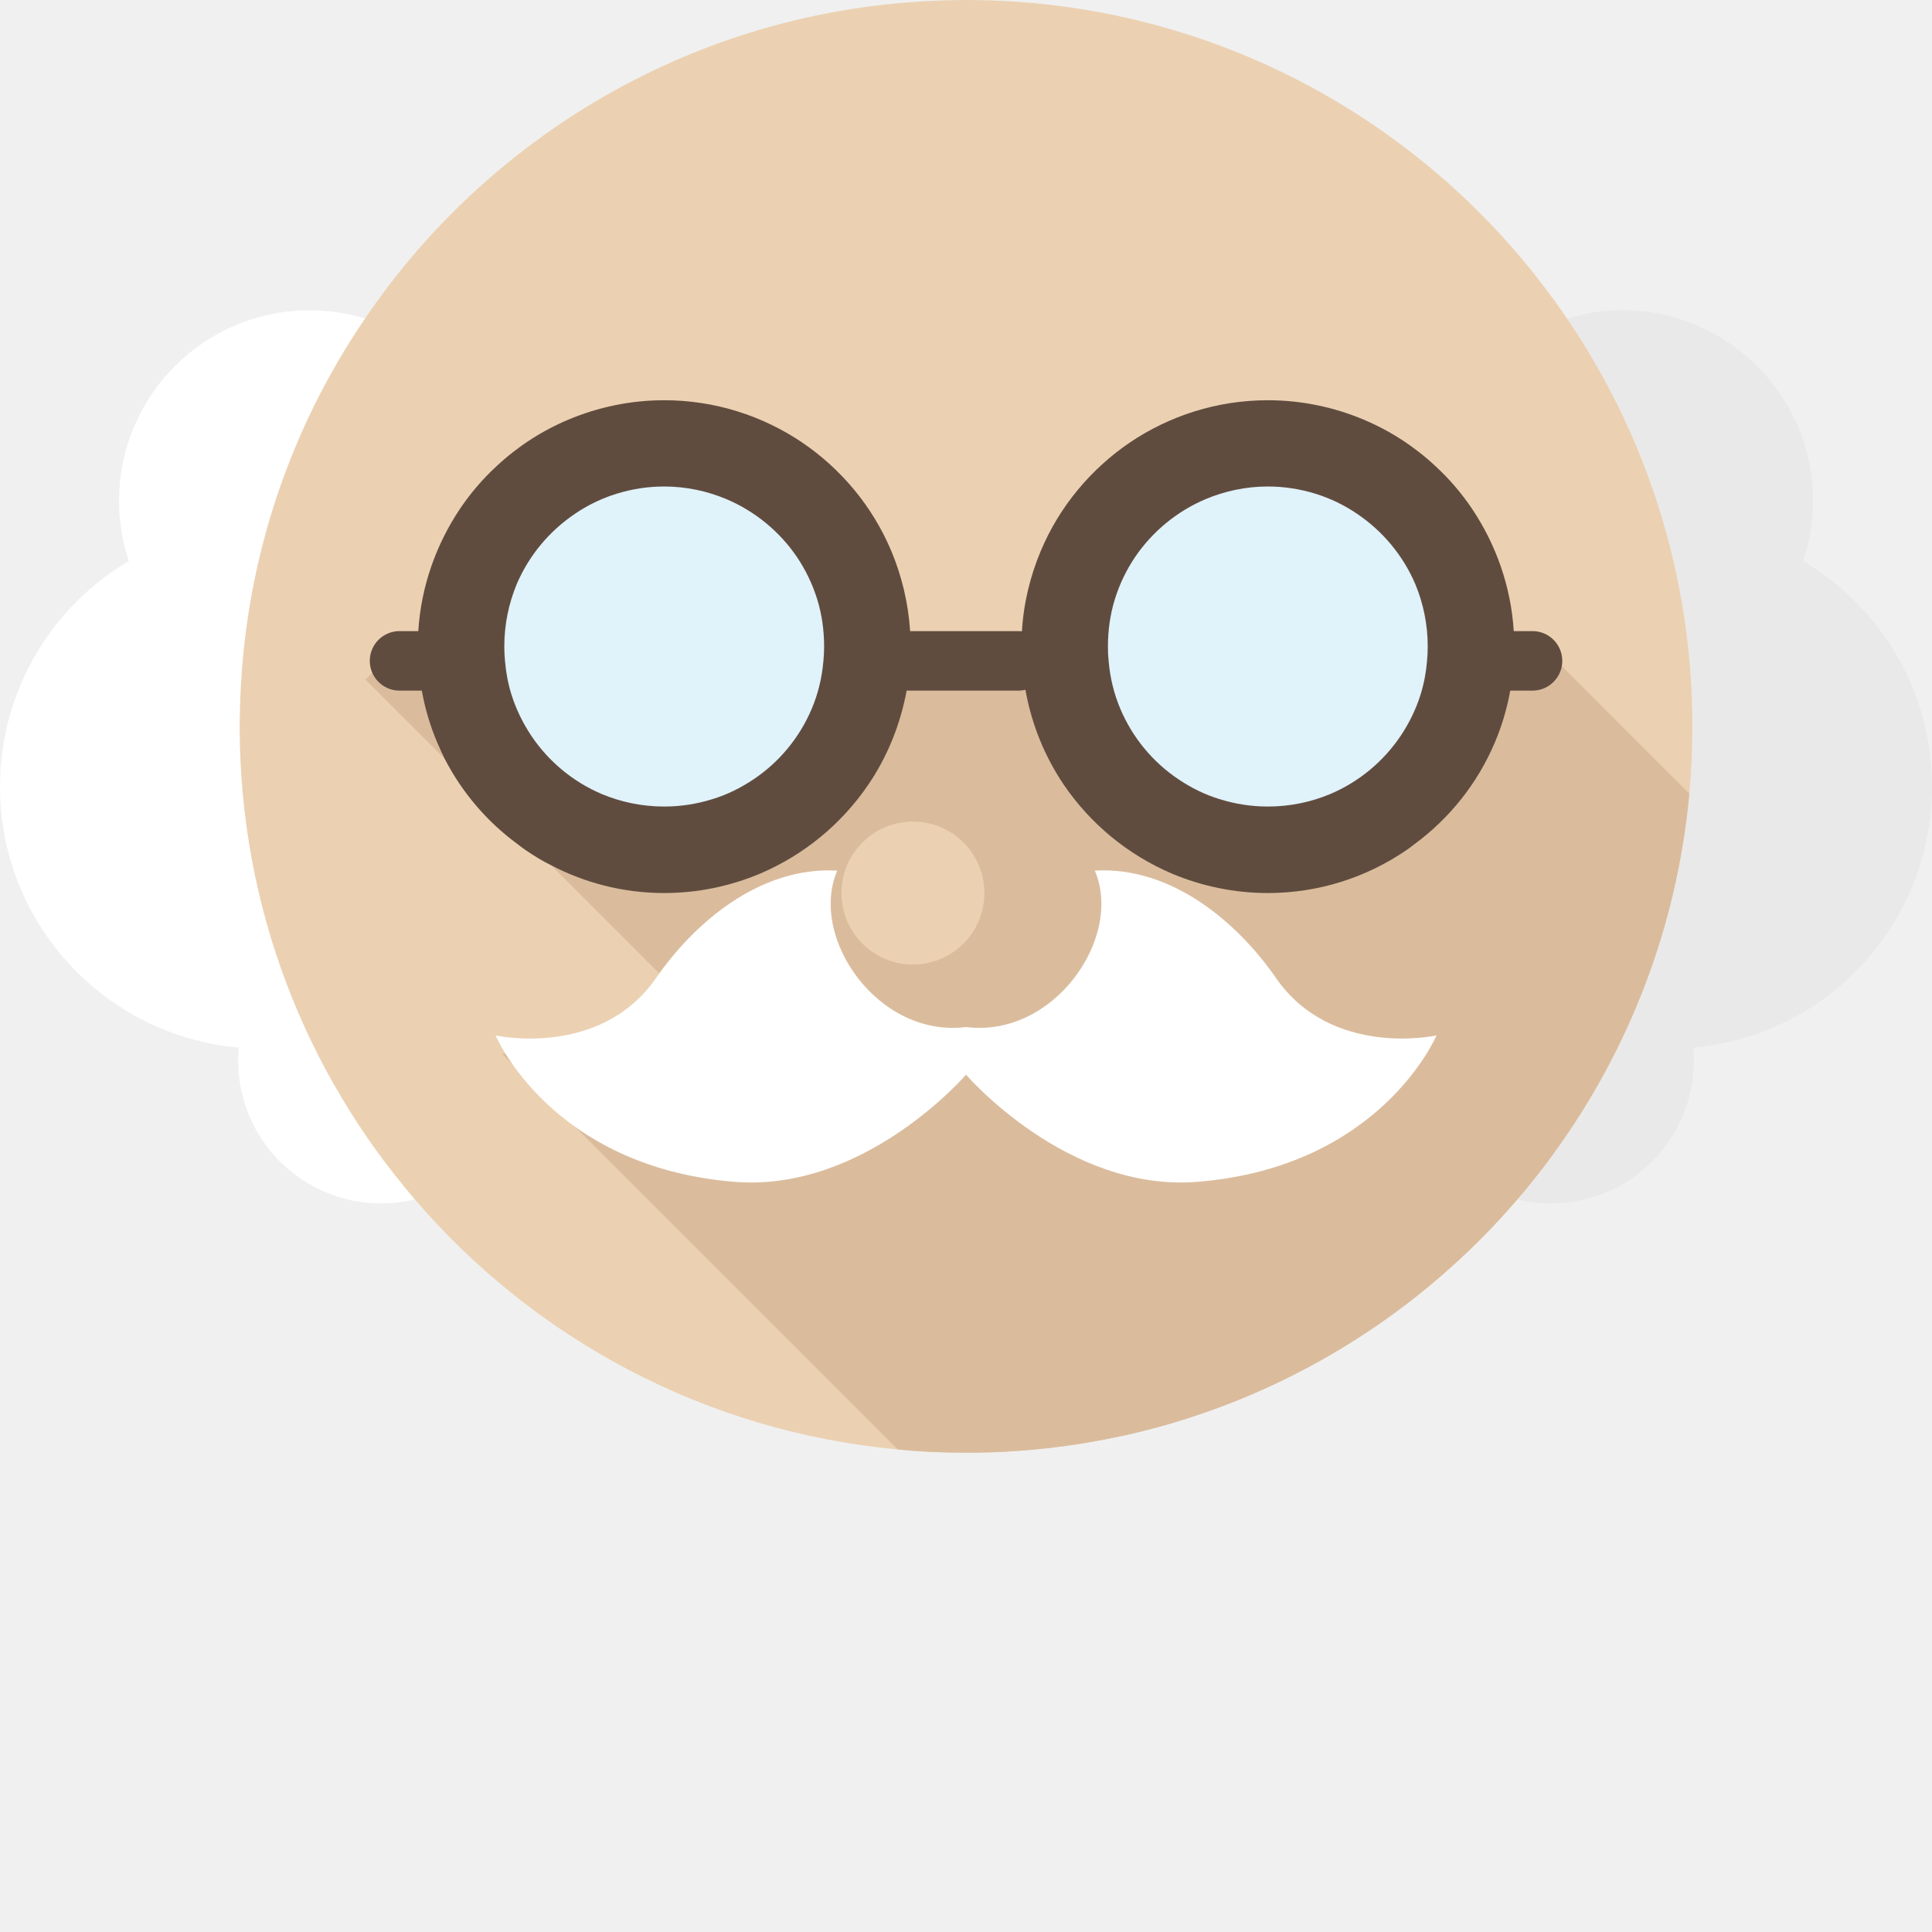
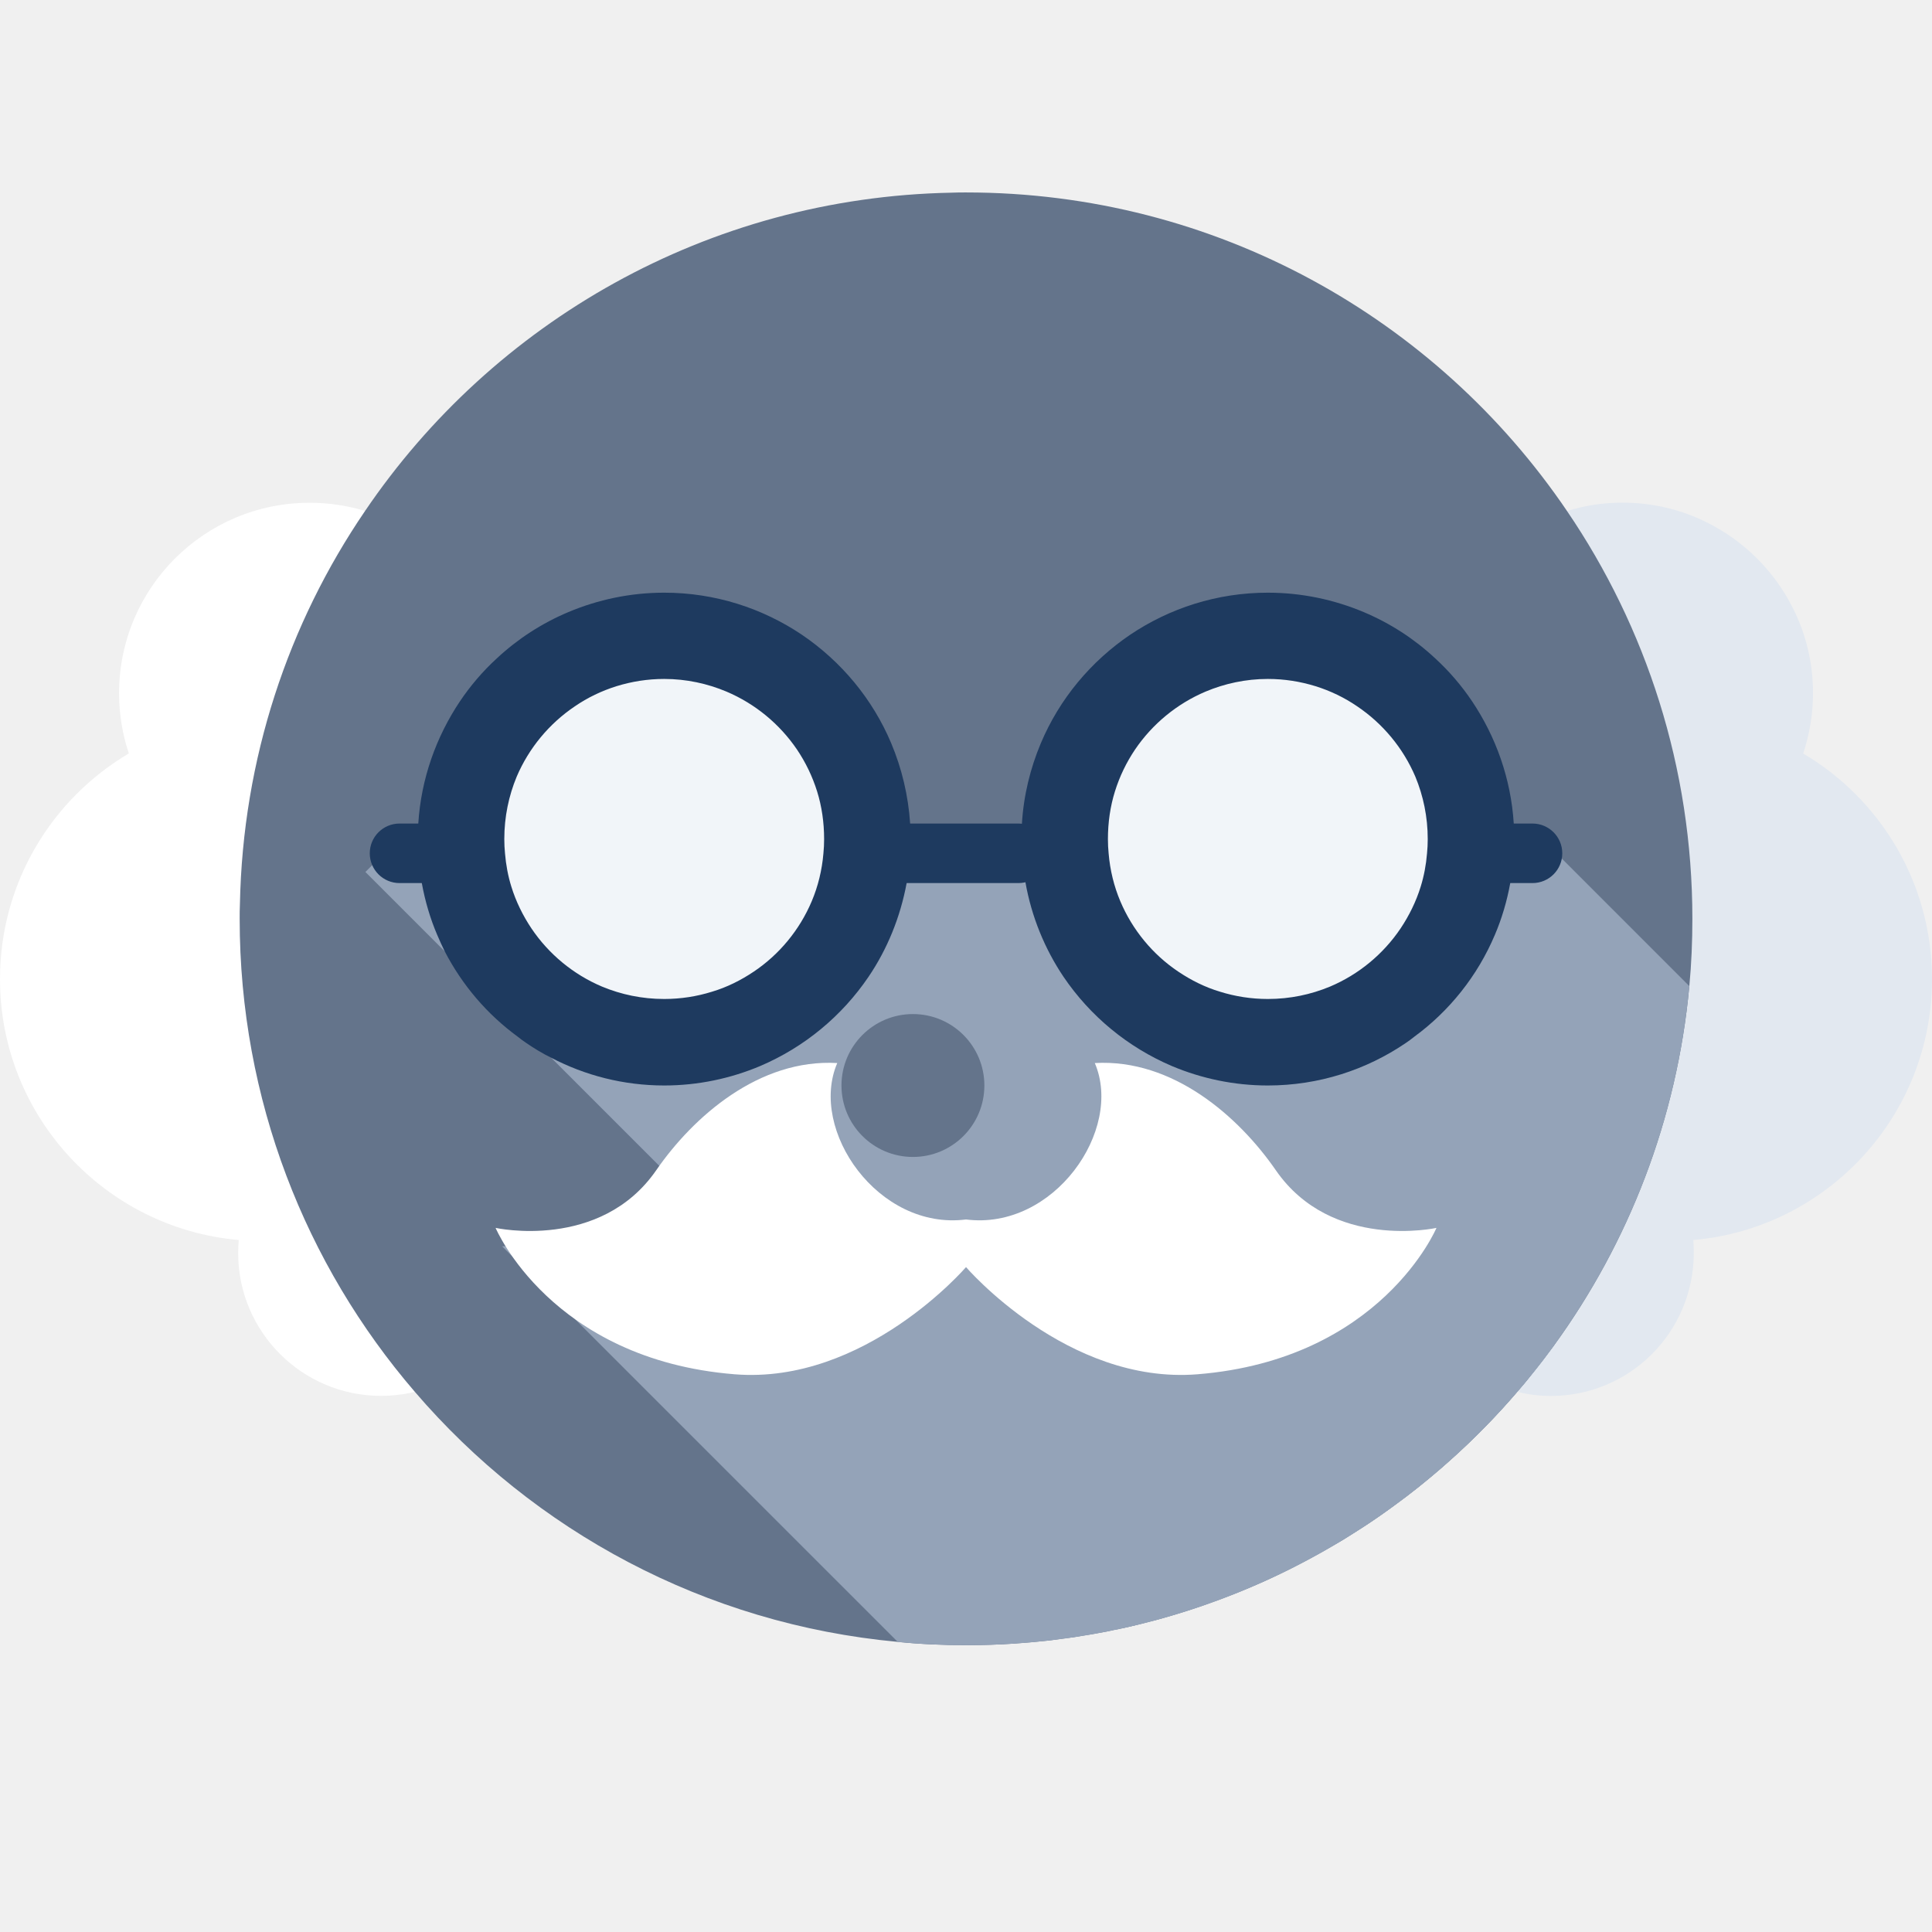
- <svg xmlns="http://www.w3.org/2000/svg" height="800px" width="800px" version="1.1" id="_x34_" viewBox="0 0 512 512" xml:space="preserve">
+ <svg xmlns="http://www.w3.org/2000/svg" height="800px" width="800px" version="1.1" id="_x34_" viewBox="0 0 512 410" xml:space="preserve">
  <g>
    <g>
      <path style="fill:#FFFFFF;" d="M124.189,251.136c9.186-11.77,14.66-26.58,14.66-42.668c0-17.228-6.275-32.985-16.663-45.12    c6.489-8.494,10.352-19.103,10.352-30.617c0-27.885-22.606-50.491-50.491-50.491c-27.885,0-50.491,22.606-50.491,50.491    c0,5.57,0.916,10.927,2.585,15.939C13.706,160.753,0,183.009,0,208.468c0,36.268,27.813,66.036,63.276,69.149    c-0.103,1.132-0.163,2.272-0.163,3.431c0,20.913,16.954,37.867,37.87,37.867c20.913,0,37.867-16.954,37.867-37.867    C138.85,268.881,133.106,258.065,124.189,251.136z" />
-       <path style="fill:#EAE9E9;" d="M448.745,277.616c0.062,1.115,0.124,2.292,0.124,3.408c0,20.94-16.913,37.915-37.854,37.915    c-3.098,0-6.072-0.371-8.921-1.115c-15.179-3.655-26.764-16.418-28.623-32.216c-0.186-1.487-0.31-3.036-0.31-4.585    c0-1.611,0.124-3.222,0.31-4.771c0.062-0.372,0.062-0.744,0.124-1.116c1.549-9.727,6.815-18.215,14.25-23.976    c-6.258-7.93-10.718-17.285-13.011-27.445c-0.805-3.47-1.301-7.125-1.549-10.78c-0.062-1.487-0.124-2.974-0.124-4.461    c0-12.081,3.098-23.48,8.549-33.331h0.062c0-0.062,0-0.062,0-0.124c1.301-2.354,2.726-4.646,4.275-6.815    c1.177-1.672,2.416-3.283,3.779-4.832c-5.886-7.744-9.603-17.223-10.223-27.508c-0.062-1.053-0.124-2.106-0.124-3.16    c0-3.16,0.31-6.257,0.867-9.231c3.407-18.648,17.099-33.641,34.942-39.031c4.647-1.487,9.541-2.231,14.683-2.231    c8.054,0,15.674,1.859,22.427,5.267c9.851,4.894,17.905,12.948,22.799,22.799c3.407,6.753,5.266,14.374,5.266,22.427    c0,5.576-0.929,10.966-2.602,15.984C498.308,160.771,512,183.012,512,208.475C512,244.718,484.183,274.519,448.745,277.616z" />
+       <path style="fill:#e2e8f0;" d="M448.745,277.616c0.062,1.115,0.124,2.292,0.124,3.408c0,20.94-16.913,37.915-37.854,37.915    c-3.098,0-6.072-0.371-8.921-1.115c-15.179-3.655-26.764-16.418-28.623-32.216c-0.186-1.487-0.31-3.036-0.31-4.585    c0-1.611,0.124-3.222,0.31-4.771c0.062-0.372,0.062-0.744,0.124-1.116c1.549-9.727,6.815-18.215,14.25-23.976    c-6.258-7.93-10.718-17.285-13.011-27.445c-0.805-3.47-1.301-7.125-1.549-10.78c-0.062-1.487-0.124-2.974-0.124-4.461    c0-12.081,3.098-23.48,8.549-33.331h0.062c0-0.062,0-0.062,0-0.124c1.301-2.354,2.726-4.646,4.275-6.815    c1.177-1.672,2.416-3.283,3.779-4.832c-5.886-7.744-9.603-17.223-10.223-27.508c-0.062-1.053-0.124-2.106-0.124-3.16    c0-3.16,0.31-6.257,0.867-9.231c3.407-18.648,17.099-33.641,34.942-39.031c4.647-1.487,9.541-2.231,14.683-2.231    c8.054,0,15.674,1.859,22.427,5.267c9.851,4.894,17.905,12.948,22.799,22.799c3.407,6.753,5.266,14.374,5.266,22.427    c0,5.576-0.929,10.966-2.602,15.984C498.308,160.771,512,183.012,512,208.475C512,244.718,484.183,274.519,448.745,277.616z" />
    </g>
-     <path style="fill:#EBD1B2;" d="M448.497,192.492c0,6.009-0.248,11.957-0.805,17.843c-3.283,35.376-16.108,68.025-35.871,95.223   c-1.859,2.54-3.78,5.081-5.824,7.558c-1.239,1.611-2.54,3.16-3.903,4.709c-5.452,6.381-11.4,12.453-17.657,18.029   c-0.929,0.806-1.797,1.61-2.726,2.416c-1.921,1.673-3.903,3.284-5.885,4.895c-2.107,1.672-4.213,3.283-6.382,4.832   c-2.664,1.982-5.328,3.841-8.116,5.638c-1.859,1.177-3.717,2.354-5.576,3.531c-0.93,0.557-1.921,1.116-2.912,1.673   c-1.734,0.991-3.407,1.982-5.204,2.912c-8.302,4.585-17.037,8.487-26.082,11.709c-2.292,0.867-4.647,1.673-7.001,2.416   c-2.168,0.681-4.337,1.364-6.567,1.982c-0.93,0.248-1.858,0.558-2.85,0.744c-2.54,0.681-5.204,1.363-7.806,1.92   c-0.619,0.124-1.239,0.309-1.921,0.371c-1.425,0.372-2.85,0.62-4.275,0.868c-1.301,0.247-2.664,0.495-4.027,0.681   c-1.611,0.31-3.284,0.558-4.956,0.744c-1.363,0.186-2.726,0.371-4.089,0.557c-1.425,0.124-2.912,0.309-4.398,0.433   c-1.487,0.124-3.036,0.248-4.647,0.372c-4.275,0.31-8.612,0.434-13.011,0.434c-6.071,0-12.143-0.248-18.09-0.868   c-51.112-4.709-96.4-29.428-127.997-66.29c-28.932-33.641-46.403-77.442-46.403-125.333c0-1.301,0-2.602,0.062-3.841   c0.743-38.598,12.825-74.407,33.145-104.206c33.889-49.997,90.763-83.143,155.443-84.382C253.404,0,254.705,0,256.006,0   c66.229,0,124.714,33.455,159.284,84.444C436.23,115.235,448.497,152.408,448.497,192.492z" />
-     <path style="fill:#DABC9D;" d="M411.813,305.568c-34.997,48.133-91.751,79.42-155.804,79.42c-6.099,0-12.126-0.284-18.074-0.844   l-104.873-104.87l249.3-3.157L411.813,305.568z" />
-     <path style="fill:#DABC9D;" d="M447.685,210.329c-3.25,35.391-16.079,68.013-35.872,95.239   c-27.248,37.482-67.697,64.747-114.513,74.979L96.835,180.08l4.948-4.945h310.718L447.685,210.329z" />
+     <path style="fill:#64748b;" d="M448.497,192.492c0,6.009-0.248,11.957-0.805,17.843c-3.283,35.376-16.108,68.025-35.871,95.223   c-1.859,2.54-3.78,5.081-5.824,7.558c-1.239,1.611-2.54,3.16-3.903,4.709c-5.452,6.381-11.4,12.453-17.657,18.029   c-0.929,0.806-1.797,1.61-2.726,2.416c-1.921,1.673-3.903,3.284-5.885,4.895c-2.107,1.672-4.213,3.283-6.382,4.832   c-2.664,1.982-5.328,3.841-8.116,5.638c-1.859,1.177-3.717,2.354-5.576,3.531c-0.93,0.557-1.921,1.116-2.912,1.673   c-1.734,0.991-3.407,1.982-5.204,2.912c-8.302,4.585-17.037,8.487-26.082,11.709c-2.292,0.867-4.647,1.673-7.001,2.416   c-2.168,0.681-4.337,1.364-6.567,1.982c-0.93,0.248-1.858,0.558-2.85,0.744c-2.54,0.681-5.204,1.363-7.806,1.92   c-0.619,0.124-1.239,0.309-1.921,0.371c-1.425,0.372-2.85,0.62-4.275,0.868c-1.301,0.247-2.664,0.495-4.027,0.681   c-1.611,0.31-3.284,0.558-4.956,0.744c-1.363,0.186-2.726,0.371-4.089,0.557c-1.425,0.124-2.912,0.309-4.398,0.433   c-1.487,0.124-3.036,0.248-4.647,0.372c-4.275,0.31-8.612,0.434-13.011,0.434c-6.071,0-12.143-0.248-18.09-0.868   c-51.112-4.709-96.4-29.428-127.997-66.29c-28.932-33.641-46.403-77.442-46.403-125.333c0-1.301,0-2.602,0.062-3.841   c0.743-38.598,12.825-74.407,33.145-104.206c33.889-49.997,90.763-83.143,155.443-84.382C253.404,0,254.705,0,256.006,0   c66.229,0,124.714,33.455,159.284,84.444C436.23,115.235,448.497,152.408,448.497,192.492z" />
+     <path style="fill:#94a3b8;" d="M411.813,305.568c-34.997,48.133-91.751,79.42-155.804,79.42c-6.099,0-12.126-0.284-18.074-0.844   l-104.873-104.87l249.3-3.157L411.813,305.568z" />
+     <path style="fill:#94a3b8;" d="M447.685,210.329c-3.25,35.391-16.079,68.013-35.872,95.239   c-27.248,37.482-67.697,64.747-114.513,74.979L96.835,180.08l4.948-4.945h310.718L447.685,210.329z" />
    <g>
-       <circle style="fill:#E0F2FA;" cx="172.873" cy="171.353" r="53.84" />
-       <circle style="fill:#E0F2FA;" cx="339.138" cy="171.353" r="53.841" />
+       <circle style="fill:#f1f5f9;" cx="172.873" cy="171.353" r="53.84" />
+       <circle style="fill:#f1f5f9;" cx="339.138" cy="171.353" r="53.841" />
      <g>
-         <path style="fill:#604C3F;" d="M241.199,167.276c-0.495-7.496-2.23-14.682-5.018-21.312     c-4.956-11.771-13.258-21.684-23.666-28.747c-10.408-7.001-22.985-11.151-36.491-11.151c-8.983,0-17.595,1.858-25.401,5.142     c-7.063,2.974-13.444,7.125-18.958,12.267c-3.717,3.407-7.001,7.249-9.788,11.399c-6.257,9.355-10.285,20.445-11.028,32.402     c-0.062,1.363-0.124,2.726-0.124,4.089c0,1.24,0.062,2.54,0.124,3.779c0.124,2.664,0.434,5.329,0.93,7.868     c0.867,4.771,2.23,9.417,4.089,13.754c0.619,1.487,1.301,2.912,1.983,4.337c4.647,8.983,11.276,16.727,19.33,22.613     c0.743,0.619,1.549,1.177,2.354,1.735c2.106,1.425,4.213,2.726,6.505,3.84c8.983,4.709,19.206,7.373,29.986,7.373     c8.983,0,17.595-1.859,25.401-5.142c11.771-5.019,21.684-13.259,28.747-23.667c4.956-7.31,8.426-15.799,10.099-24.844     c0.495-2.54,0.805-5.204,0.929-7.868c0.062-1.239,0.124-2.54,0.124-3.779C241.323,170.002,241.261,168.639,241.199,167.276z      M218.214,175.144c-0.372,4.461-1.425,8.736-3.098,12.701c-3.222,7.62-8.612,14.126-15.365,18.648     c-3.407,2.292-7.124,4.15-11.09,5.328c-3.965,1.24-8.24,1.92-12.639,1.92c-5.886,0-11.4-1.177-16.48-3.284     c-7.62-3.221-14.125-8.611-18.71-15.426c-2.231-3.345-4.089-7.062-5.328-11.089c-0.867-2.788-1.425-5.762-1.673-8.798     c-0.124-1.239-0.186-2.478-0.186-3.779c0-5.885,1.177-11.461,3.284-16.542c3.221-7.558,8.611-14.064,15.427-18.648     c3.345-2.292,7.063-4.088,11.028-5.327c4.027-1.24,8.24-1.921,12.639-1.921c5.885,0,11.461,1.239,16.48,3.346     c7.62,3.222,14.126,8.611,18.71,15.364c2.292,3.408,4.089,7.124,5.328,11.09c1.239,3.964,1.858,8.24,1.858,12.638     C218.4,172.667,218.338,173.905,218.214,175.144z" />
-         <path style="fill:#604C3F;" d="M105.882,183.025c-4.356,0-7.89-3.534-7.89-7.89c0-4.356,3.534-7.888,7.89-7.888h16.495     c4.359,0,7.89,3.532,7.89,7.888c0,4.356-3.532,7.89-7.89,7.89H105.882L105.882,183.025z" />
-         <path style="fill:#604C3F;" d="M401.164,167.276c-0.743-11.957-4.77-23.047-11.028-32.402c-2.788-4.15-6.072-7.992-9.789-11.399     c-5.514-5.142-11.895-9.293-18.958-12.267c-7.806-3.284-16.418-5.142-25.401-5.142c-13.506,0-26.083,4.15-36.491,11.151     c-10.408,7.063-18.71,16.975-23.666,28.747c-2.788,6.63-4.585,13.878-5.018,21.436c-0.062,1.301-0.124,2.664-0.124,3.965     c0,1.24,0.062,2.54,0.124,3.779c0.124,2.602,0.434,5.143,0.929,7.62c1.611,9.169,5.142,17.719,10.099,25.092     c7.063,10.408,16.976,18.648,28.747,23.667c7.806,3.283,16.418,5.142,25.401,5.142c13.506,0,26.082-4.151,36.491-11.213     c0.805-0.558,1.611-1.115,2.354-1.735c9.293-6.816,16.728-16.109,21.312-26.951c1.858-4.337,3.222-8.983,4.089-13.754     c0.495-2.54,0.805-5.204,0.929-7.868c0.062-1.239,0.124-2.54,0.124-3.779C401.288,170.002,401.226,168.639,401.164,167.276z      M323.35,211.821c-3.965-1.177-7.682-3.036-11.09-5.328c-6.753-4.523-12.143-11.028-15.365-18.648     c-1.673-3.965-2.726-8.24-3.098-12.701c-0.124-1.239-0.186-2.478-0.186-3.779c0-4.398,0.619-8.674,1.859-12.638     c1.239-3.966,3.036-7.682,5.328-11.09c4.585-6.753,11.09-12.143,18.71-15.364c5.018-2.107,10.594-3.346,16.48-3.346     c4.398,0,8.611,0.681,12.638,1.921c3.965,1.239,7.682,3.036,11.028,5.327c6.815,4.585,12.205,11.09,15.427,18.648     c2.106,5.081,3.283,10.657,3.283,16.542c0,1.301-0.062,2.54-0.186,3.779c-0.248,3.036-0.805,6.009-1.673,8.798     c-1.239,4.027-3.098,7.744-5.328,11.089c-4.585,6.815-11.09,12.205-18.71,15.426c-5.08,2.107-10.594,3.284-16.48,3.284     C331.59,213.741,327.315,213.061,323.35,211.821z" />
-         <path style="fill:#604C3F;" d="M406.13,183.025h-16.497c-4.356,0-7.888-3.534-7.888-7.89c0-4.356,3.531-7.888,7.888-7.888h16.497     c4.356,0,7.89,3.532,7.89,7.888C414.02,179.491,410.486,183.025,406.13,183.025L406.13,183.025z" />
-         <path style="fill:#604C3F;" d="M237.207,183.025h32.689c4.359,0,7.89-3.534,7.89-7.89c0-4.356-3.532-7.888-7.89-7.888h-32.689     c-4.359,0-7.89,3.532-7.89,7.888C229.317,179.491,232.848,183.025,237.207,183.025L237.207,183.025z" />
+         <path style="fill:#1e3a5f;" d="M241.199,167.276c-0.495-7.496-2.23-14.682-5.018-21.312     c-4.956-11.771-13.258-21.684-23.666-28.747c-10.408-7.001-22.985-11.151-36.491-11.151c-8.983,0-17.595,1.858-25.401,5.142     c-7.063,2.974-13.444,7.125-18.958,12.267c-3.717,3.407-7.001,7.249-9.788,11.399c-6.257,9.355-10.285,20.445-11.028,32.402     c-0.062,1.363-0.124,2.726-0.124,4.089c0,1.24,0.062,2.54,0.124,3.779c0.124,2.664,0.434,5.329,0.93,7.868     c0.867,4.771,2.23,9.417,4.089,13.754c0.619,1.487,1.301,2.912,1.983,4.337c4.647,8.983,11.276,16.727,19.33,22.613     c0.743,0.619,1.549,1.177,2.354,1.735c2.106,1.425,4.213,2.726,6.505,3.84c8.983,4.709,19.206,7.373,29.986,7.373     c8.983,0,17.595-1.859,25.401-5.142c11.771-5.019,21.684-13.259,28.747-23.667c4.956-7.31,8.426-15.799,10.099-24.844     c0.495-2.54,0.805-5.204,0.929-7.868c0.062-1.239,0.124-2.54,0.124-3.779C241.323,170.002,241.261,168.639,241.199,167.276z      M218.214,175.144c-0.372,4.461-1.425,8.736-3.098,12.701c-3.222,7.62-8.612,14.126-15.365,18.648     c-3.407,2.292-7.124,4.15-11.09,5.328c-3.965,1.24-8.24,1.92-12.639,1.92c-5.886,0-11.4-1.177-16.48-3.284     c-7.62-3.221-14.125-8.611-18.71-15.426c-2.231-3.345-4.089-7.062-5.328-11.089c-0.867-2.788-1.425-5.762-1.673-8.798     c-0.124-1.239-0.186-2.478-0.186-3.779c0-5.885,1.177-11.461,3.284-16.542c3.221-7.558,8.611-14.064,15.427-18.648     c3.345-2.292,7.063-4.088,11.028-5.327c4.027-1.24,8.24-1.921,12.639-1.921c5.885,0,11.461,1.239,16.48,3.346     c7.62,3.222,14.126,8.611,18.71,15.364c2.292,3.408,4.089,7.124,5.328,11.09c1.239,3.964,1.858,8.24,1.858,12.638     C218.4,172.667,218.338,173.905,218.214,175.144z" />
+         <path style="fill:#1e3a5f;" d="M105.882,183.025c-4.356,0-7.89-3.534-7.89-7.89c0-4.356,3.534-7.888,7.89-7.888h16.495     c4.359,0,7.89,3.532,7.89,7.888c0,4.356-3.532,7.89-7.89,7.89H105.882L105.882,183.025z" />
+         <path style="fill:#1e3a5f;" d="M401.164,167.276c-0.743-11.957-4.77-23.047-11.028-32.402c-2.788-4.15-6.072-7.992-9.789-11.399     c-5.514-5.142-11.895-9.293-18.958-12.267c-7.806-3.284-16.418-5.142-25.401-5.142c-13.506,0-26.083,4.15-36.491,11.151     c-10.408,7.063-18.71,16.975-23.666,28.747c-2.788,6.63-4.585,13.878-5.018,21.436c-0.062,1.301-0.124,2.664-0.124,3.965     c0,1.24,0.062,2.54,0.124,3.779c0.124,2.602,0.434,5.143,0.929,7.62c1.611,9.169,5.142,17.719,10.099,25.092     c7.063,10.408,16.976,18.648,28.747,23.667c7.806,3.283,16.418,5.142,25.401,5.142c13.506,0,26.082-4.151,36.491-11.213     c0.805-0.558,1.611-1.115,2.354-1.735c9.293-6.816,16.728-16.109,21.312-26.951c1.858-4.337,3.222-8.983,4.089-13.754     c0.495-2.54,0.805-5.204,0.929-7.868c0.062-1.239,0.124-2.54,0.124-3.779C401.288,170.002,401.226,168.639,401.164,167.276z      M323.35,211.821c-3.965-1.177-7.682-3.036-11.09-5.328c-6.753-4.523-12.143-11.028-15.365-18.648     c-1.673-3.965-2.726-8.24-3.098-12.701c-0.124-1.239-0.186-2.478-0.186-3.779c0-4.398,0.619-8.674,1.859-12.638     c1.239-3.966,3.036-7.682,5.328-11.09c4.585-6.753,11.09-12.143,18.71-15.364c5.018-2.107,10.594-3.346,16.48-3.346     c4.398,0,8.611,0.681,12.638,1.921c3.965,1.239,7.682,3.036,11.028,5.327c6.815,4.585,12.205,11.09,15.427,18.648     c2.106,5.081,3.283,10.657,3.283,16.542c0,1.301-0.062,2.54-0.186,3.779c-0.248,3.036-0.805,6.009-1.673,8.798     c-1.239,4.027-3.098,7.744-5.328,11.089c-4.585,6.815-11.09,12.205-18.71,15.426c-5.08,2.107-10.594,3.284-16.48,3.284     C331.59,213.741,327.315,213.061,323.35,211.821z" />
+         <path style="fill:#1e3a5f;" d="M406.13,183.025h-16.497c-4.356,0-7.888-3.534-7.888-7.89c0-4.356,3.531-7.888,7.888-7.888h16.497     c4.356,0,7.89,3.532,7.89,7.888C414.02,179.491,410.486,183.025,406.13,183.025L406.13,183.025z" />
+         <path style="fill:#1e3a5f;" d="M237.207,183.025h32.689c4.359,0,7.89-3.534,7.89-7.89c0-4.356-3.532-7.888-7.89-7.888h-32.689     c-4.359,0-7.89,3.532-7.89,7.888C229.317,179.491,232.848,183.025,237.207,183.025L237.207,183.025z" />
      </g>
    </g>
    <path style="fill:#FFFFFF;" d="M338.101,259.118c-9.814-14.201-27.255-29.585-47.969-28.4   c7.631,17.749-10.867,44.414-34.126,41.454c-23.258,2.96-41.757-23.704-34.124-41.454c-20.714-1.185-38.156,14.198-47.969,28.4   c-14.824,21.449-42.577,15.285-42.577,15.285s14.617,34.848,63.315,38.793c34.557,2.798,61.355-28.4,61.355-28.4   s26.801,31.198,61.358,28.4c48.698-3.945,63.315-38.793,63.315-38.793S352.924,280.568,338.101,259.118z" />
-     <circle style="fill:#EBD1B2;" cx="241.935" cy="236.671" r="18.934" />
+     <circle style="fill:#64748b;" cx="241.935" cy="236.671" r="18.934" />
  </g>
</svg>
